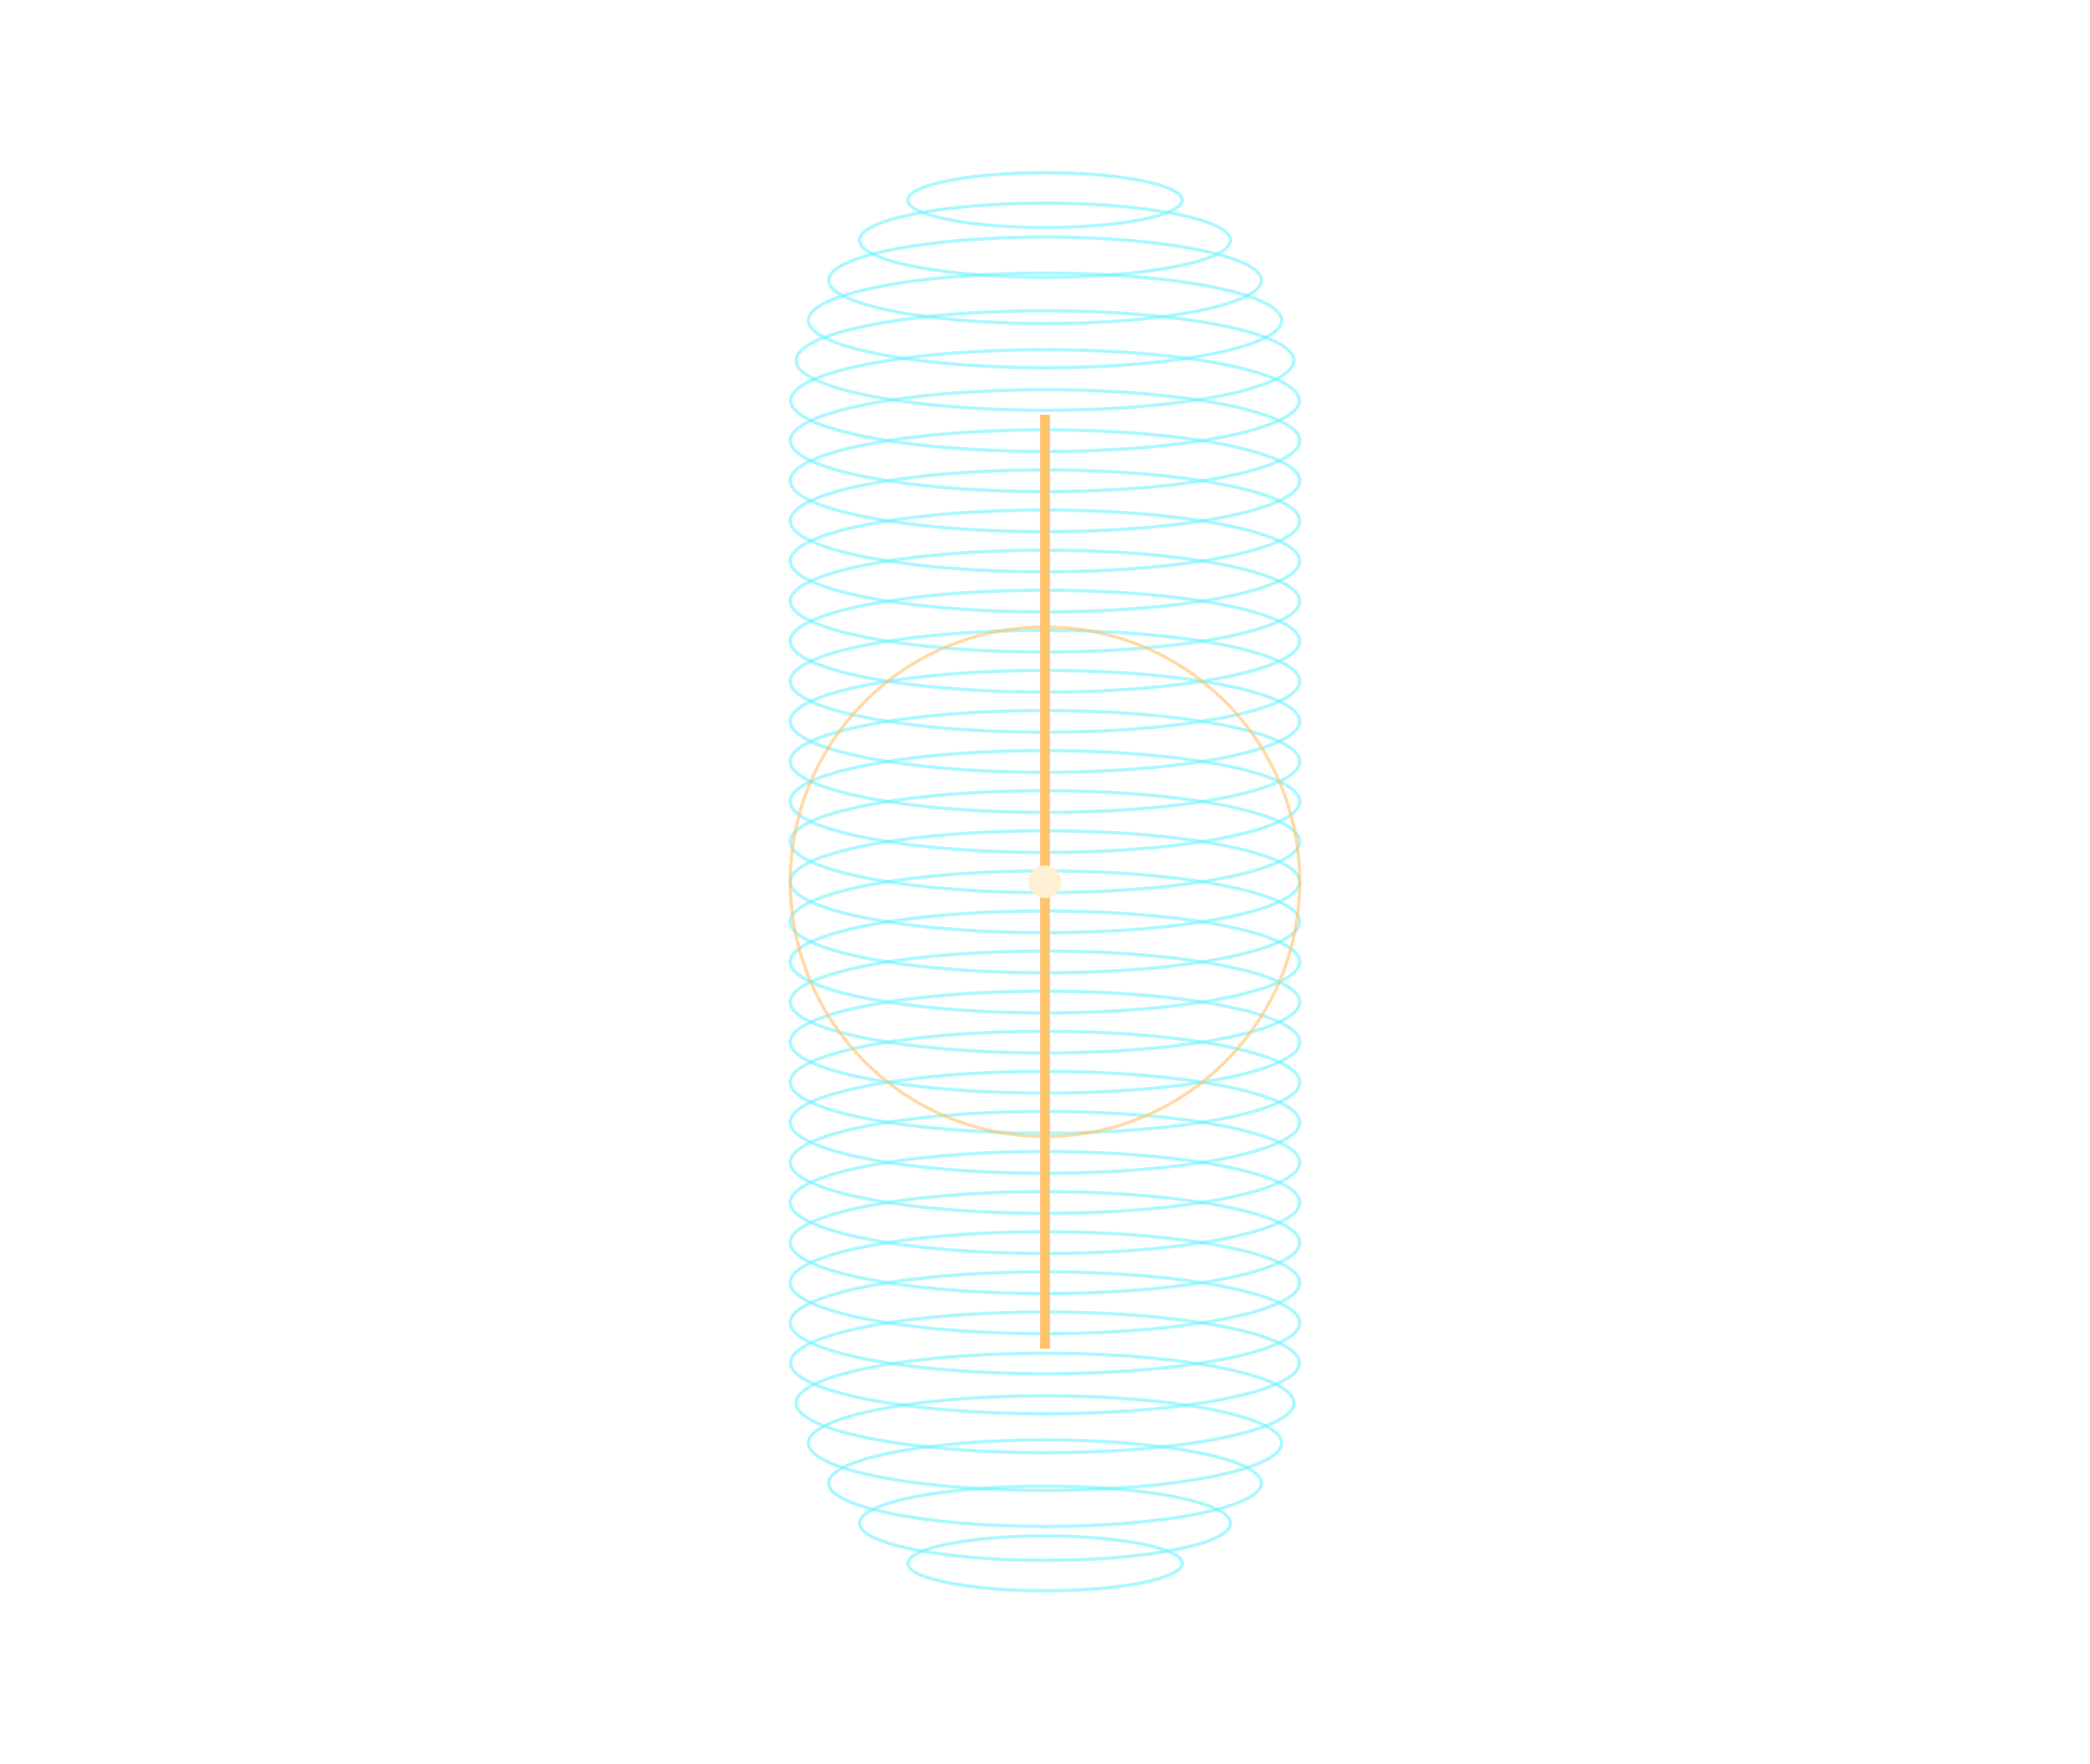
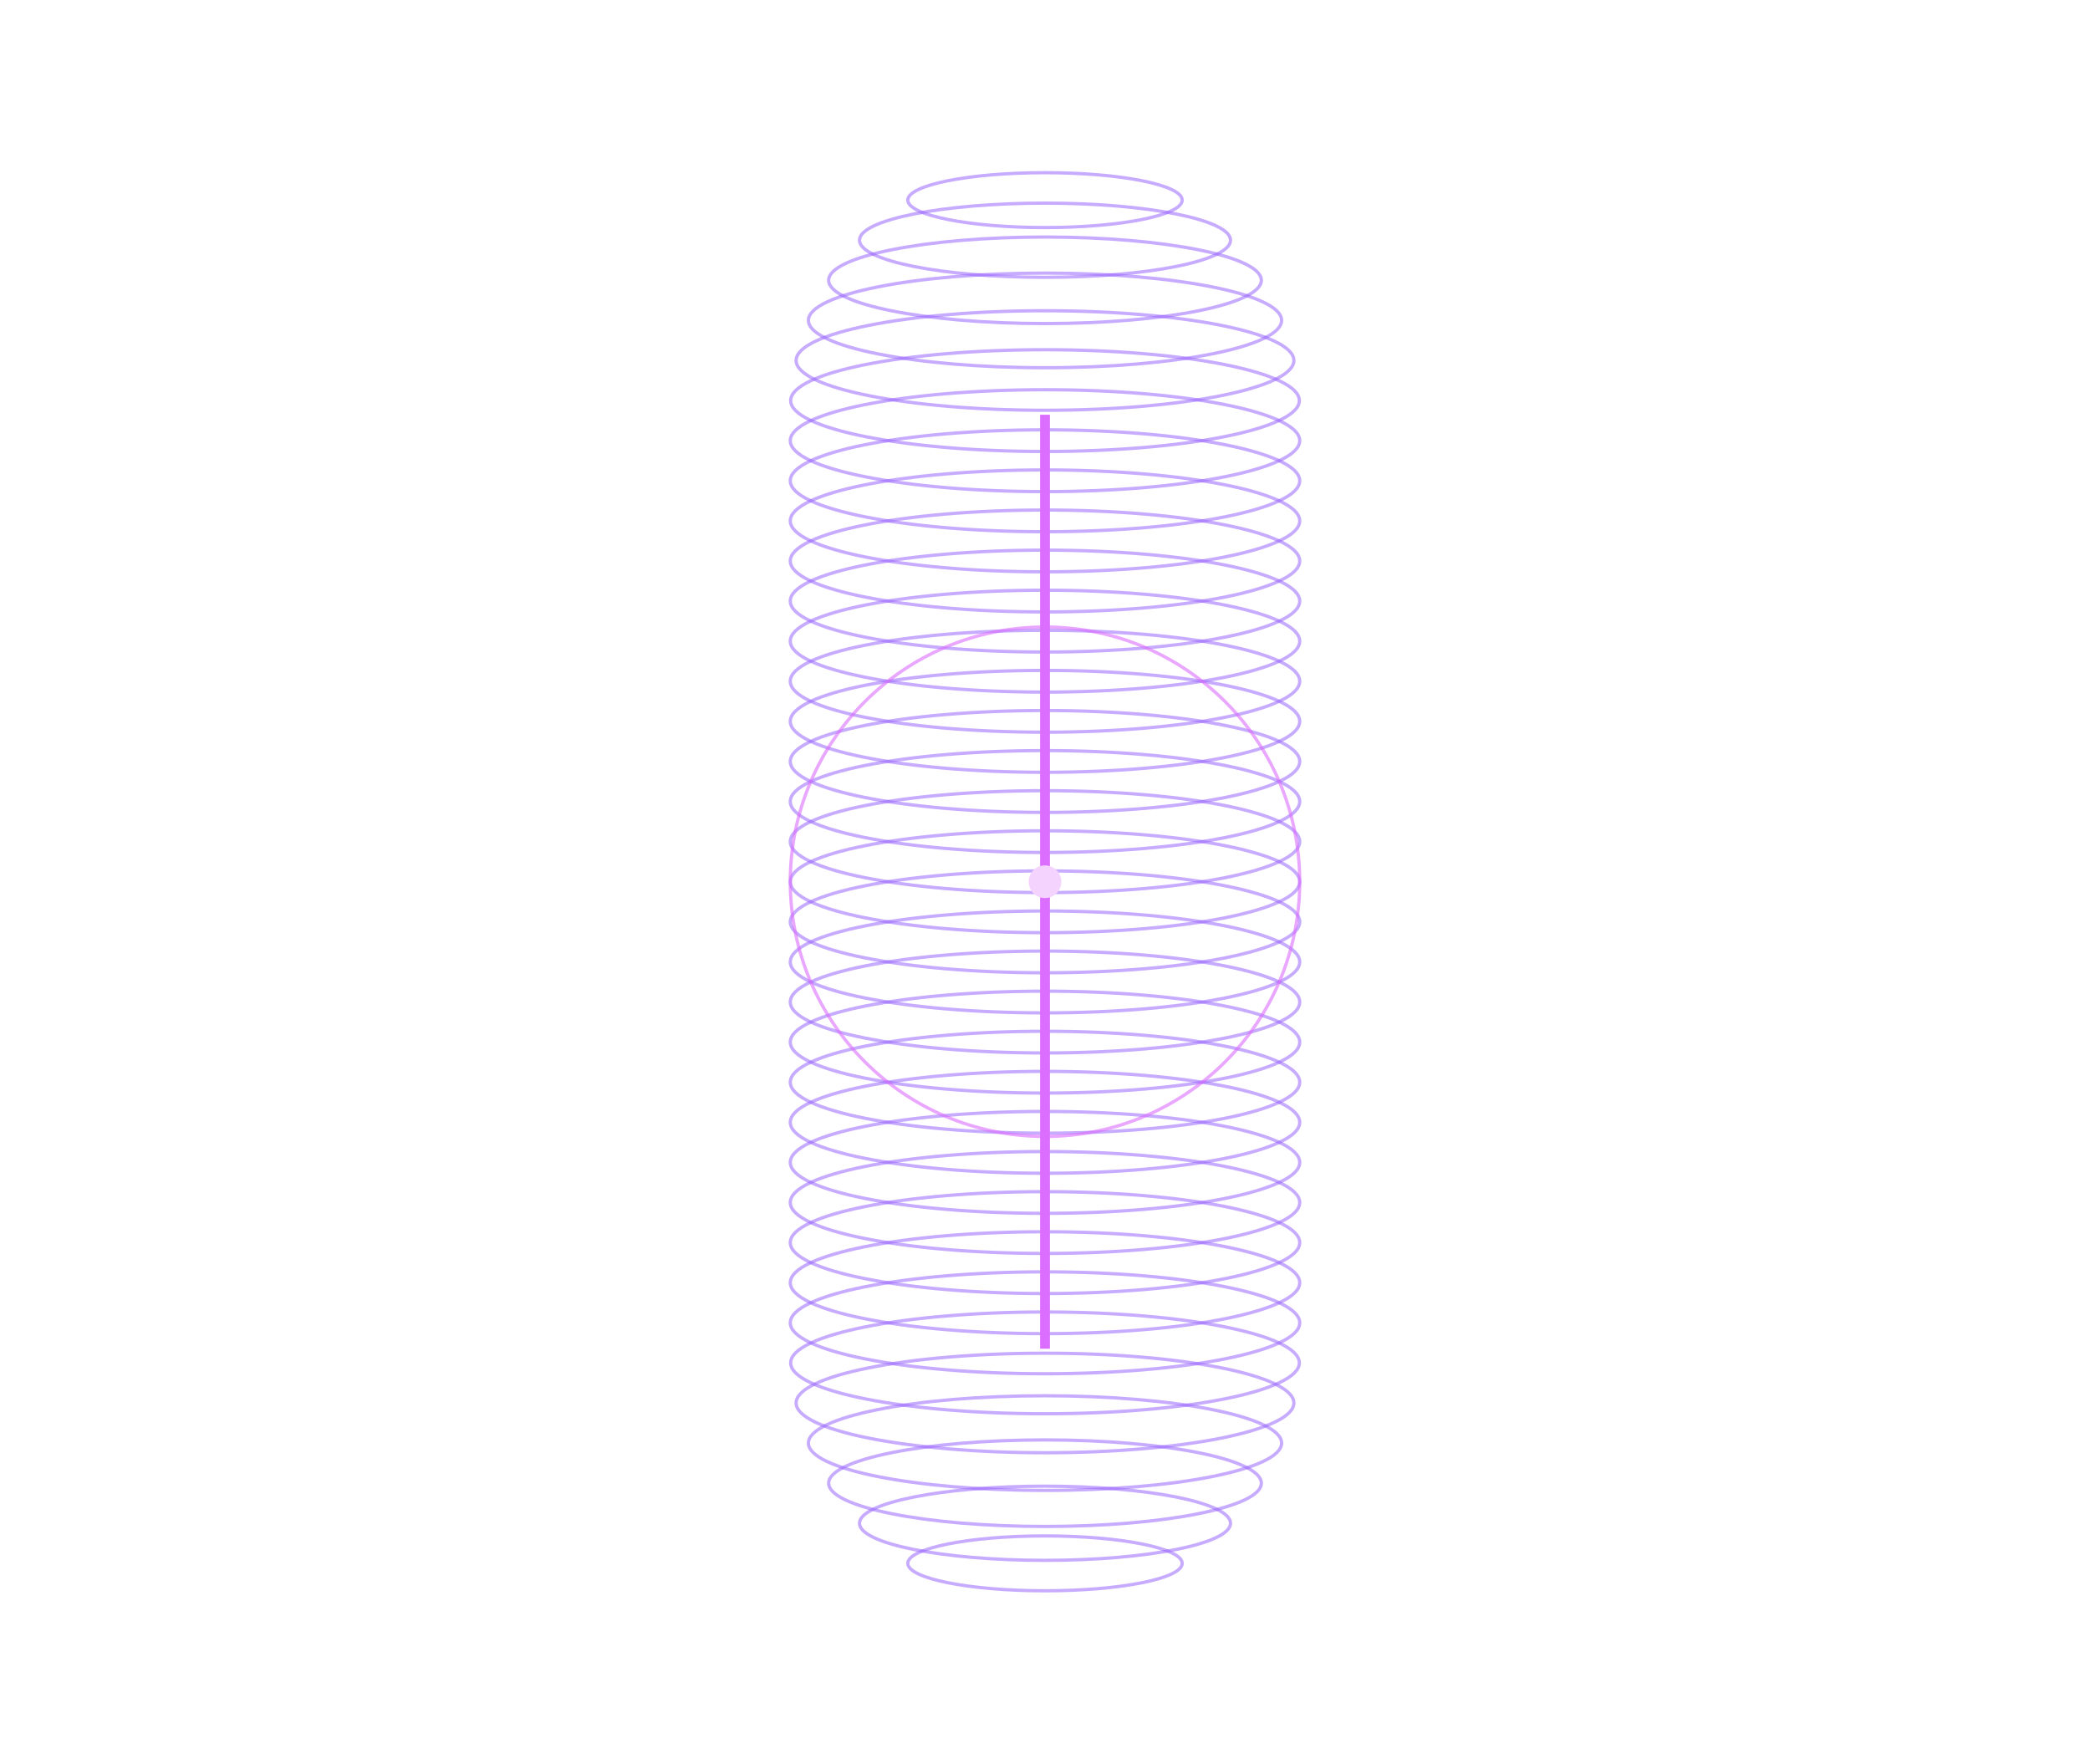
<svg xmlns="http://www.w3.org/2000/svg" viewBox="0 0 640 540">
-   <g fill="none" stroke="#66f2ff" stroke-opacity=".55">
+   <g fill="none" stroke="#9966ff" stroke-opacity=".55">
    <ellipse cx="320" cy="491.00" rx="0.00" ry="0.00" />
    <ellipse cx="320" cy="478.72" rx="42.01" ry="8.40" />
    <ellipse cx="320" cy="466.44" rx="56.81" ry="11.36" />
    <ellipse cx="320" cy="454.17" rx="66.25" ry="13.25" />
    <ellipse cx="320" cy="441.89" rx="72.45" ry="14.49" />
    <ellipse cx="320" cy="429.61" rx="76.21" ry="15.24" />
    <ellipse cx="320" cy="417.33" rx="77.88" ry="15.58" />
    <ellipse cx="320" cy="405.06" rx="78.00" ry="15.60" />
    <ellipse cx="320" cy="392.78" rx="78.00" ry="15.60" />
    <ellipse cx="320" cy="380.50" rx="78.00" ry="15.60" />
    <ellipse cx="320" cy="368.22" rx="78.00" ry="15.60" />
    <ellipse cx="320" cy="355.94" rx="78.00" ry="15.60" />
    <ellipse cx="320" cy="343.67" rx="78.00" ry="15.60" />
    <ellipse cx="320" cy="331.39" rx="78.00" ry="15.60" />
    <ellipse cx="320" cy="319.11" rx="78.00" ry="15.60" />
    <ellipse cx="320" cy="306.83" rx="78.00" ry="15.60" />
    <ellipse cx="320" cy="294.56" rx="78.00" ry="15.60" />
    <ellipse cx="320" cy="282.28" rx="78.00" ry="15.60" />
    <ellipse cx="320" cy="270.00" rx="78.00" ry="15.60" />
    <ellipse cx="320" cy="257.72" rx="78.00" ry="15.60" />
    <ellipse cx="320" cy="245.44" rx="78.00" ry="15.60" />
    <ellipse cx="320" cy="233.17" rx="78.00" ry="15.60" />
    <ellipse cx="320" cy="220.89" rx="78.00" ry="15.60" />
    <ellipse cx="320" cy="208.61" rx="78.00" ry="15.60" />
    <ellipse cx="320" cy="196.33" rx="78.00" ry="15.60" />
    <ellipse cx="320" cy="184.06" rx="78.00" ry="15.60" />
    <ellipse cx="320" cy="171.78" rx="78.00" ry="15.60" />
    <ellipse cx="320" cy="159.50" rx="78.00" ry="15.60" />
    <ellipse cx="320" cy="147.22" rx="78.00" ry="15.60" />
    <ellipse cx="320" cy="134.94" rx="78.00" ry="15.60" />
    <ellipse cx="320" cy="122.67" rx="77.88" ry="15.58" />
    <ellipse cx="320" cy="110.39" rx="76.21" ry="15.24" />
    <ellipse cx="320" cy="98.11" rx="72.45" ry="14.49" />
    <ellipse cx="320" cy="85.83" rx="66.25" ry="13.25" />
    <ellipse cx="320" cy="73.56" rx="56.81" ry="11.36" />
    <ellipse cx="320" cy="61.28" rx="42.01" ry="8.40" />
    <ellipse cx="320" cy="49.00" rx="0.00" ry="0.00" />
  </g>
-   <path d="M320 127V413" stroke="#ffc36d" stroke-width="3" />
-   <circle cx="320" cy="270" r="78" fill="none" stroke="#ffc36d" stroke-opacity=".6" />
-   <circle cx="320" cy="270" r="5" fill="#ffefd3" />
+   <path d="M320 127V413" stroke="#db6dff" stroke-width="3" />
+   <circle cx="320" cy="270" r="78" fill="none" stroke="#db6dff" stroke-opacity=".6" />
+   <circle cx="320" cy="270" r="5" fill="#f4d3ff" />
</svg>
